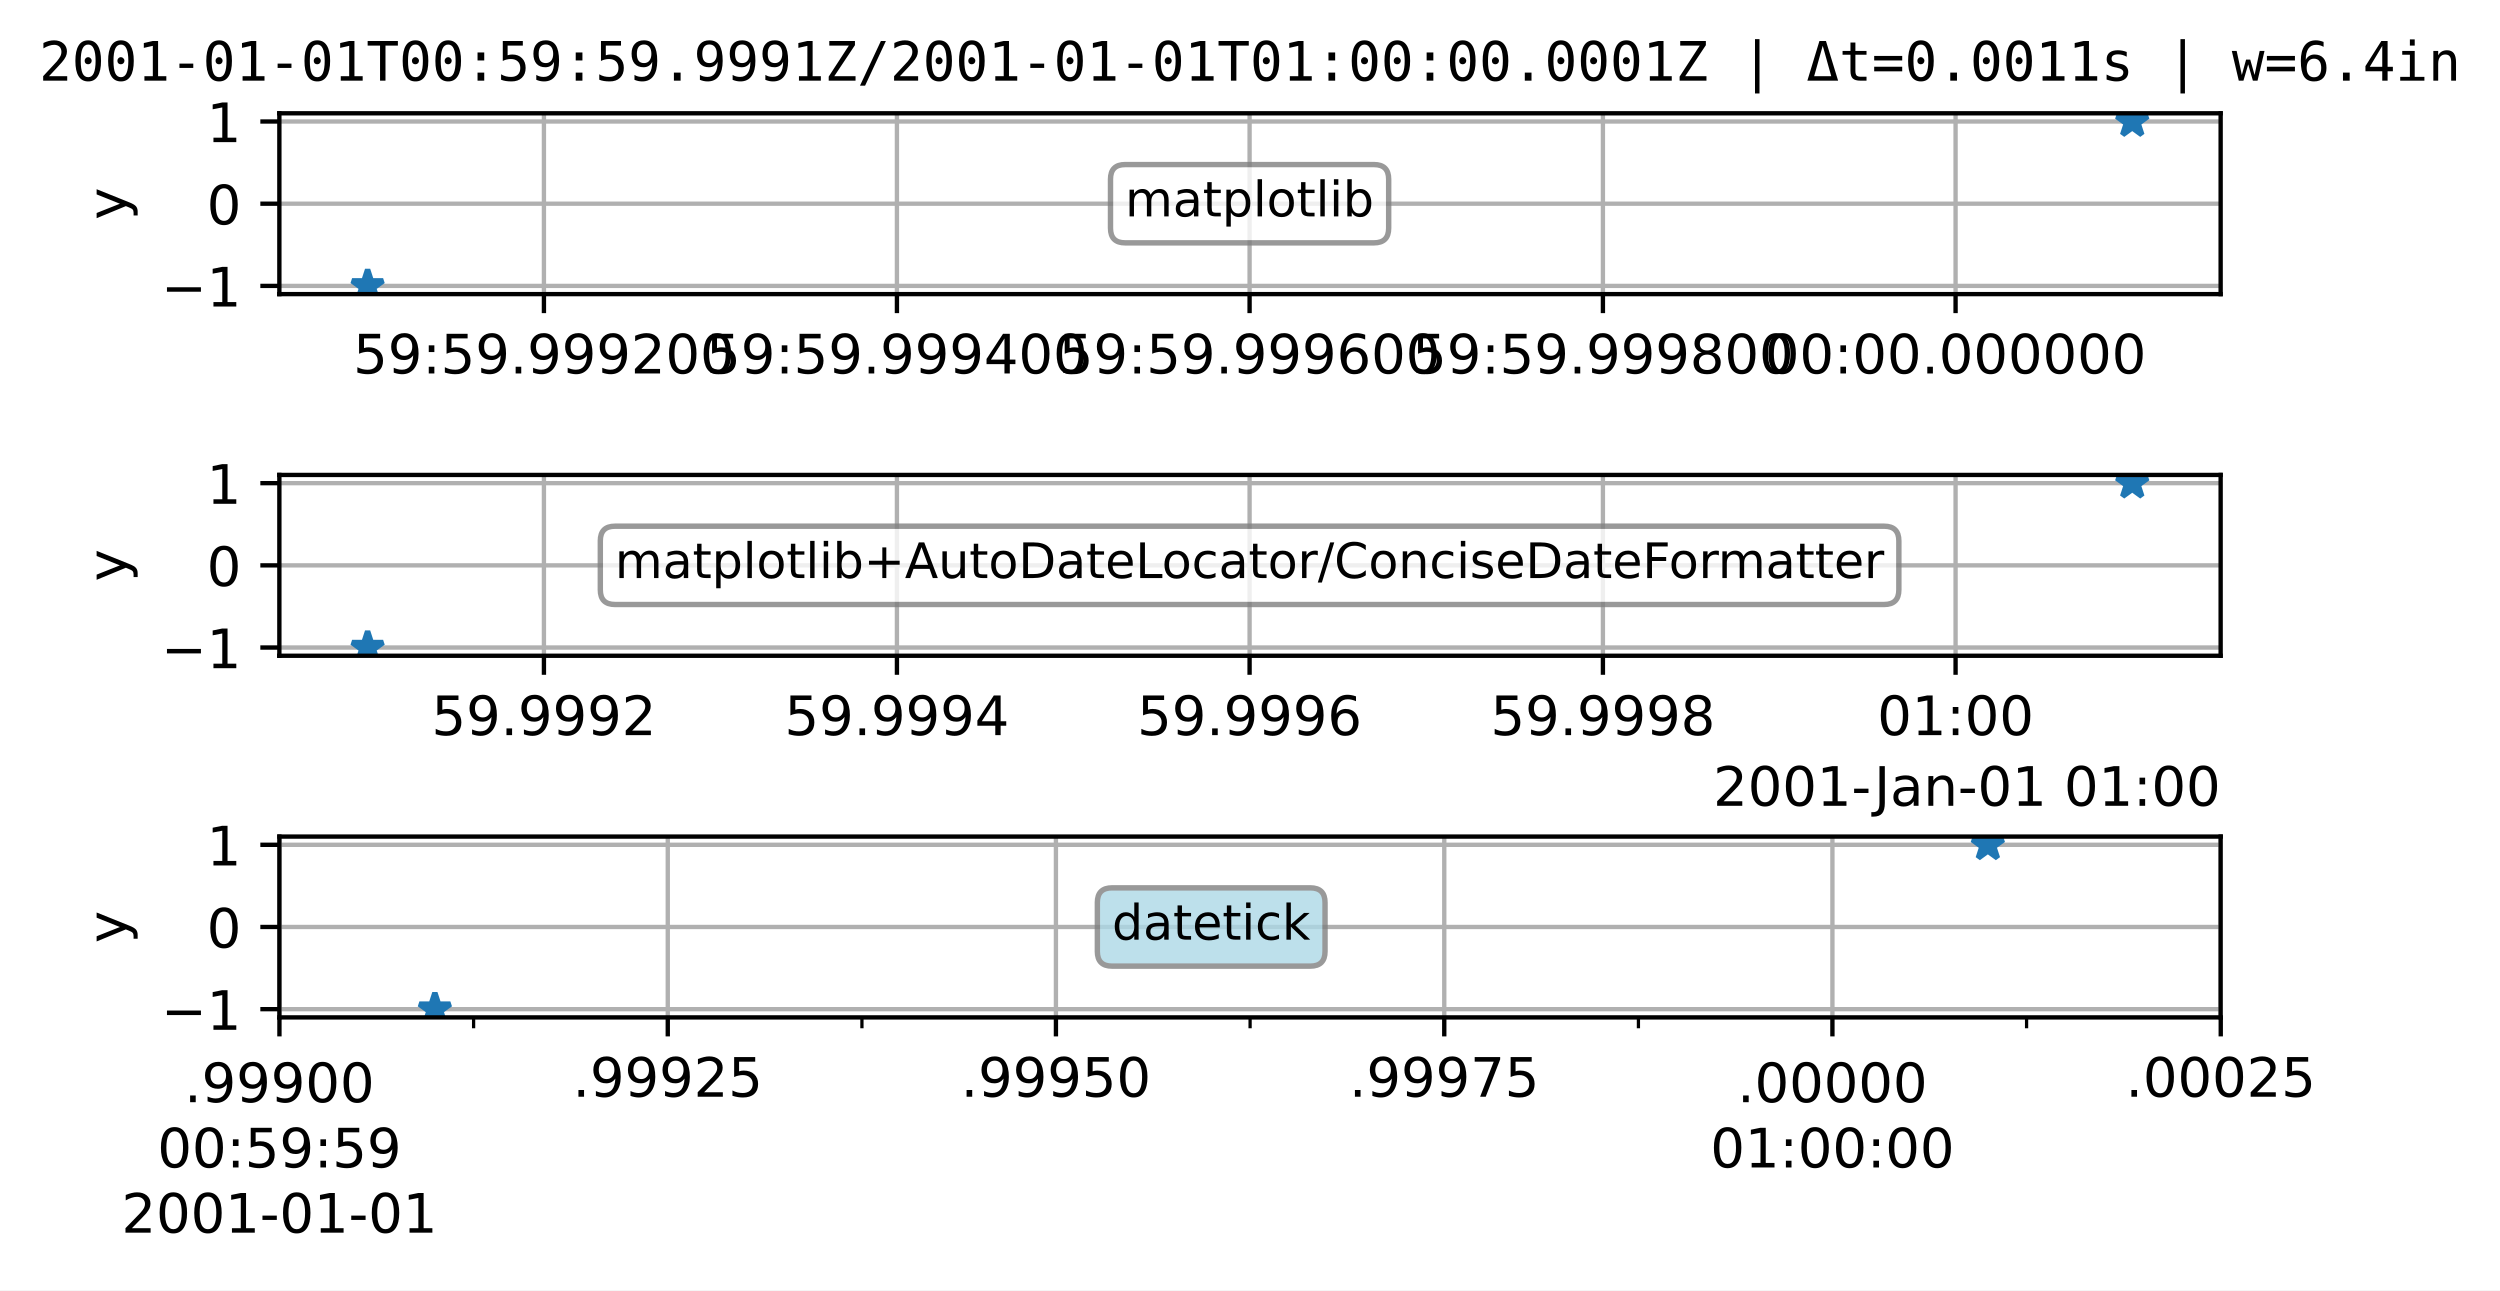
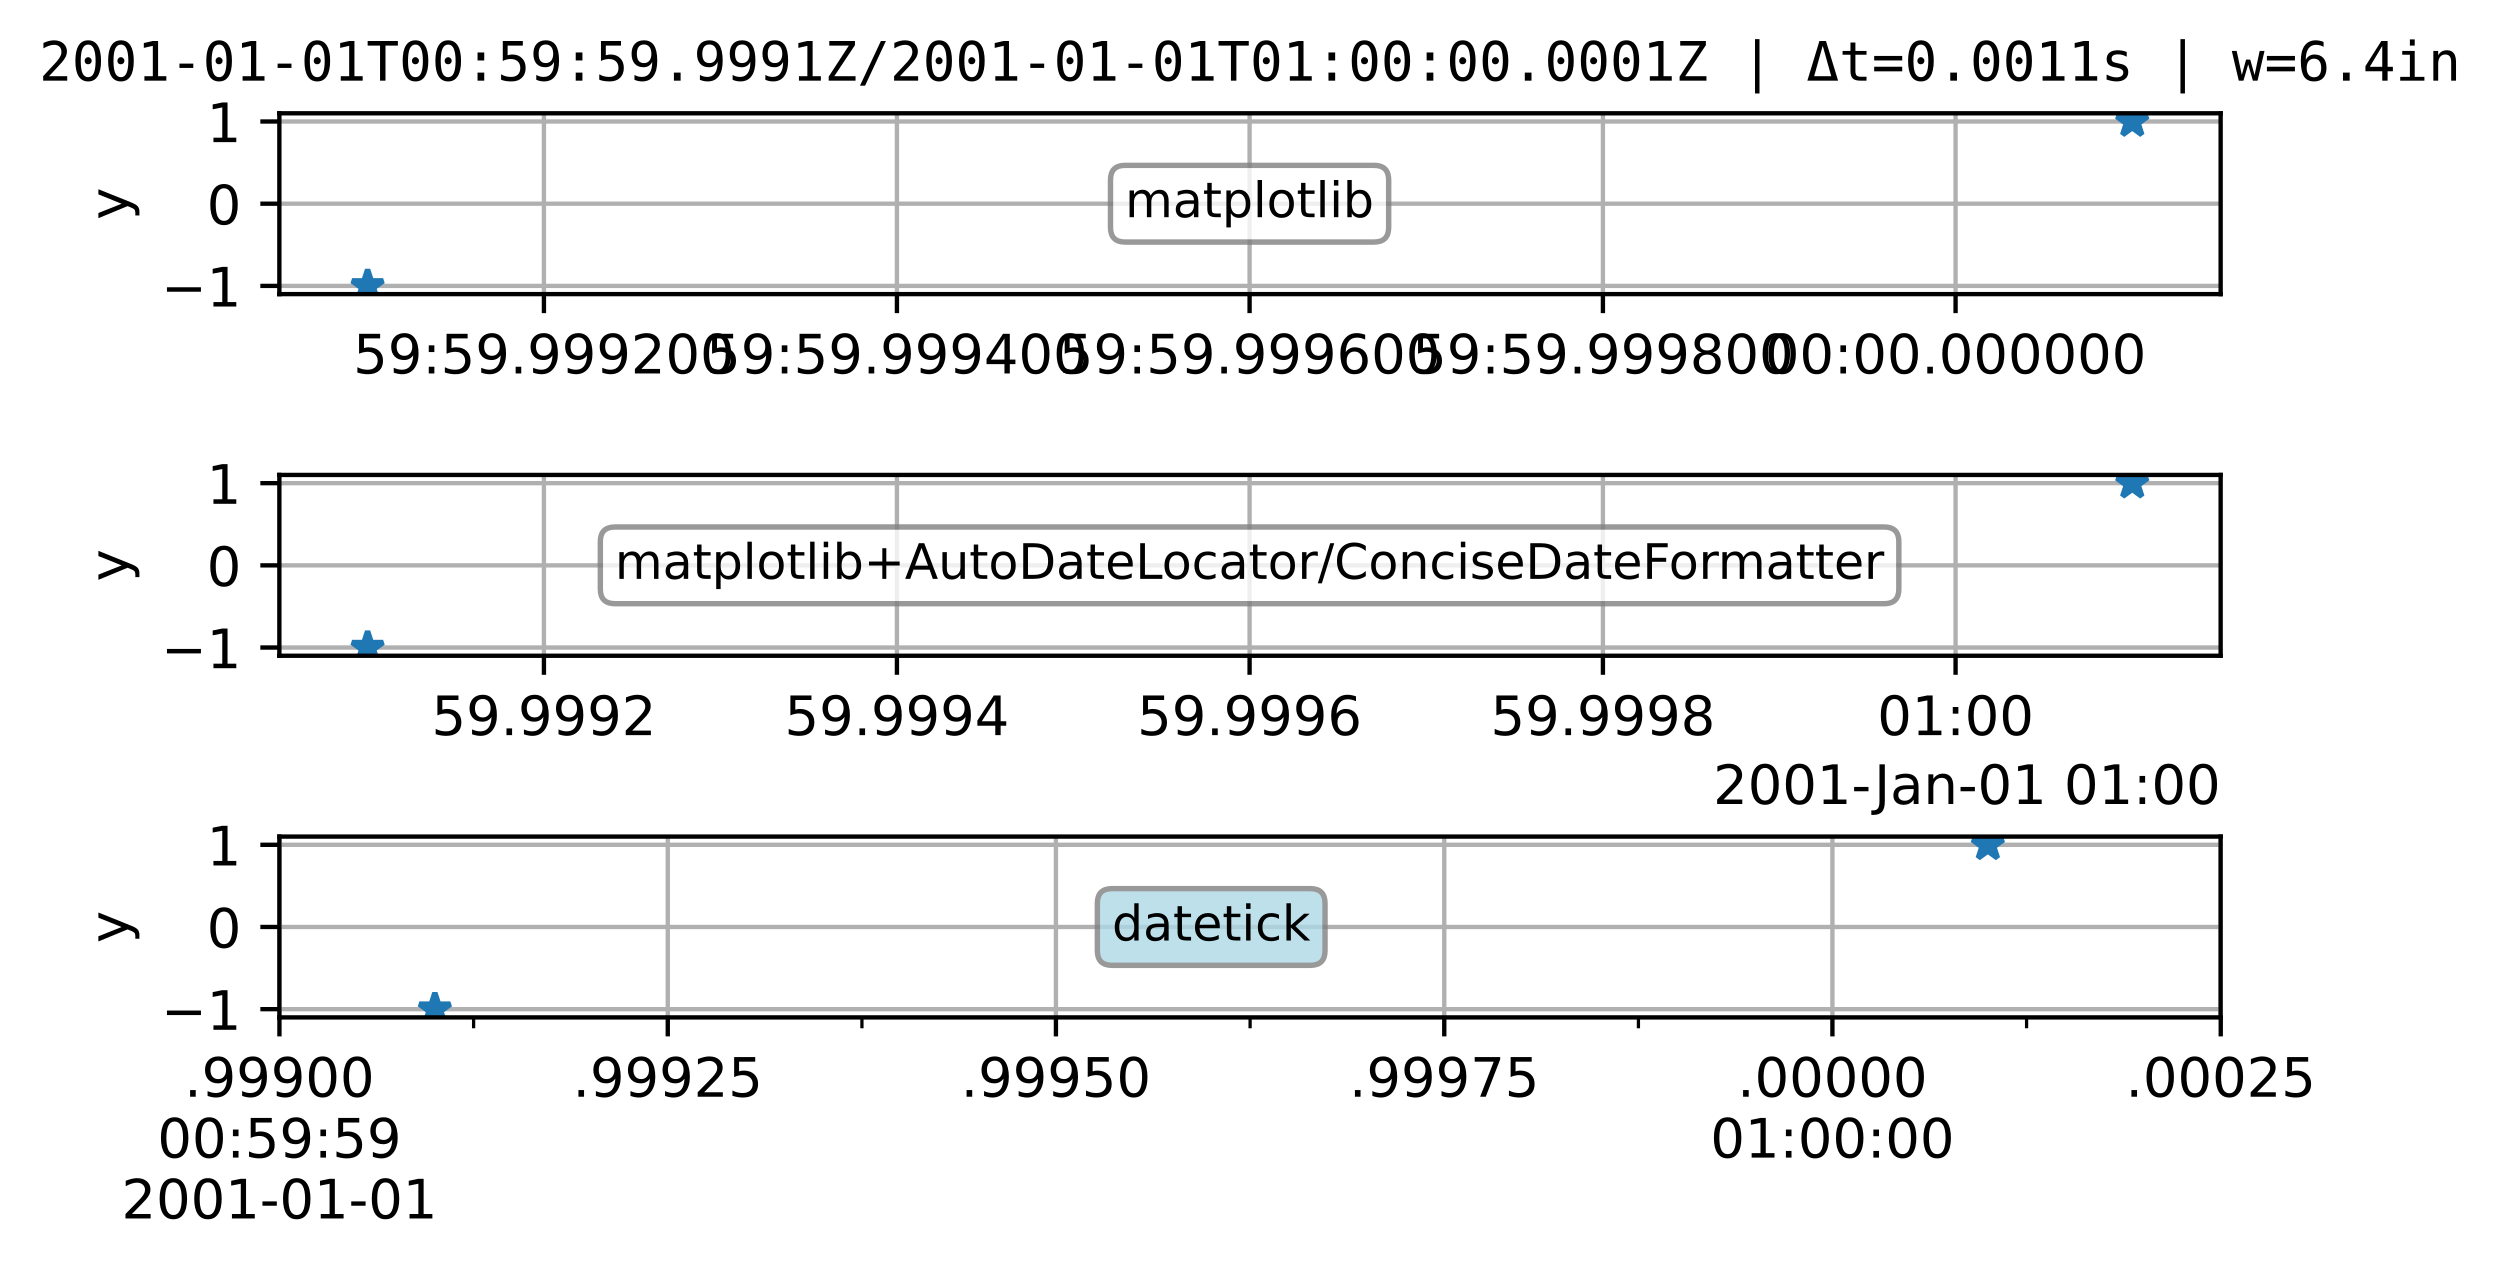
- <svg xmlns="http://www.w3.org/2000/svg" xmlns:xlink="http://www.w3.org/1999/xlink" width="459.903pt" height="237.368pt" viewBox="0 0 459.903 237.368" version="1.1">
+ <svg xmlns="http://www.w3.org/2000/svg" xmlns:xlink="http://www.w3.org/1999/xlink" width="459.903pt" height="233.436pt" viewBox="0 0 459.903 233.436" version="1.1">
  <defs>
    <style type="text/css">*{stroke-linejoin: round; stroke-linecap: butt}</style>
  </defs>
  <g id="figure_1">
    <g id="patch_1">
-       <path d="M 0 237.368  L 459.903 237.368  L 459.903 -0  L 0 -0  z " style="fill: #ffffff" />
+       <path d="M 0 233.436  L 459.903 233.436  L 459.903 -0  L 0 -0  z " style="fill: #ffffff" />
    </g>
    <g id="axes_1">
      <g id="patch_2">
        <path d="M 51.392 54.106  L 408.512 54.106  L 408.512 20.842  L 51.392 20.842  z " style="fill: #ffffff" />
      </g>
      <g id="matplotlib.axis_1">
        <g id="xtick_1">
          <g id="line2d_1">
-             <path d="M 100.062 54.106  L 100.062 20.842  " clip-path="url(#pd7051000d3)" style="fill: none; stroke: #b0b0b0; stroke-width: 0.8; stroke-linecap: square" />
+             <path d="M 100.062 54.106  L 100.062 20.842  " clip-path="url(#p8fd608093d)" style="fill: none; stroke: #b0b0b0; stroke-width: 0.8; stroke-linecap: square" />
          </g>
          <g id="line2d_2">
            <defs>
              <path id="m1e6c41ab66" d="M 0 0  L 0 3.5  " style="stroke: #000000; stroke-width: 0.8" />
            </defs>
            <g>
              <use xlink:href="#m1e6c41ab66" x="100.062" y="54.106" style="stroke: #000000; stroke-width: 0.8" />
            </g>
          </g>
          <g id="text_1">
-             <text style="font-size: 10px; font-family: 'DejaVu Sans', 'Bitstream Vera Sans', 'Computer Modern Sans Serif', 'Lucida Grande', 'Verdana', 'Geneva', 'Lucid', 'Arial', 'Helvetica', 'Avant Garde', sans-serif; text-anchor: middle" x="100.062" y="68.704" transform="rotate(-0 100.0625 68.70384)">59:59.999200</text>
+             <text style="font: 10px 'DejaVu Sans', 'Bitstream Vera Sans', 'Computer Modern Sans Serif', 'Lucida Grande', 'Verdana', 'Geneva', 'Lucid', 'Arial', 'Helvetica', 'Avant Garde', sans-serif; text-anchor: middle" x="100.062" y="68.705" transform="rotate(-0 100.0625 68.70462)">59:59.999200</text>
          </g>
        </g>
        <g id="xtick_2">
          <g id="line2d_3">
-             <path d="M 165 54.106  L 165 20.842  " clip-path="url(#pd7051000d3)" style="fill: none; stroke: #b0b0b0; stroke-width: 0.8; stroke-linecap: square" />
+             <path d="M 165 54.106  L 165 20.842  " clip-path="url(#p8fd608093d)" style="fill: none; stroke: #b0b0b0; stroke-width: 0.8; stroke-linecap: square" />
          </g>
          <g id="line2d_4">
            <g>
              <use xlink:href="#m1e6c41ab66" x="165" y="54.106" style="stroke: #000000; stroke-width: 0.8" />
            </g>
          </g>
          <g id="text_2">
-             <text style="font-size: 10px; font-family: 'DejaVu Sans', 'Bitstream Vera Sans', 'Computer Modern Sans Serif', 'Lucida Grande', 'Verdana', 'Geneva', 'Lucid', 'Arial', 'Helvetica', 'Avant Garde', sans-serif; text-anchor: middle" x="165" y="68.704" transform="rotate(-0 165 68.70384)">59:59.999400</text>
+             <text style="font: 10px 'DejaVu Sans', 'Bitstream Vera Sans', 'Computer Modern Sans Serif', 'Lucida Grande', 'Verdana', 'Geneva', 'Lucid', 'Arial', 'Helvetica', 'Avant Garde', sans-serif; text-anchor: middle" x="165" y="68.705" transform="rotate(-0 165 68.70462)">59:59.999400</text>
          </g>
        </g>
        <g id="xtick_3">
          <g id="line2d_5">
-             <path d="M 229.875 54.106  L 229.875 20.842  " clip-path="url(#pd7051000d3)" style="fill: none; stroke: #b0b0b0; stroke-width: 0.8; stroke-linecap: square" />
+             <path d="M 229.875 54.106  L 229.875 20.842  " clip-path="url(#p8fd608093d)" style="fill: none; stroke: #b0b0b0; stroke-width: 0.8; stroke-linecap: square" />
          </g>
          <g id="line2d_6">
            <g>
              <use xlink:href="#m1e6c41ab66" x="229.875" y="54.106" style="stroke: #000000; stroke-width: 0.8" />
            </g>
          </g>
          <g id="text_3">
-             <text style="font-size: 10px; font-family: 'DejaVu Sans', 'Bitstream Vera Sans', 'Computer Modern Sans Serif', 'Lucida Grande', 'Verdana', 'Geneva', 'Lucid', 'Arial', 'Helvetica', 'Avant Garde', sans-serif; text-anchor: middle" x="229.875" y="68.704" transform="rotate(-0 229.875 68.70384)">59:59.999600</text>
+             <text style="font: 10px 'DejaVu Sans', 'Bitstream Vera Sans', 'Computer Modern Sans Serif', 'Lucida Grande', 'Verdana', 'Geneva', 'Lucid', 'Arial', 'Helvetica', 'Avant Garde', sans-serif; text-anchor: middle" x="229.875" y="68.705" transform="rotate(-0 229.875 68.70462)">59:59.999600</text>
          </g>
        </g>
        <g id="xtick_4">
          <g id="line2d_7">
-             <path d="M 294.875 54.106  L 294.875 20.842  " clip-path="url(#pd7051000d3)" style="fill: none; stroke: #b0b0b0; stroke-width: 0.8; stroke-linecap: square" />
+             <path d="M 294.875 54.106  L 294.875 20.842  " clip-path="url(#p8fd608093d)" style="fill: none; stroke: #b0b0b0; stroke-width: 0.8; stroke-linecap: square" />
          </g>
          <g id="line2d_8">
            <g>
              <use xlink:href="#m1e6c41ab66" x="294.875" y="54.106" style="stroke: #000000; stroke-width: 0.8" />
            </g>
          </g>
          <g id="text_4">
-             <text style="font-size: 10px; font-family: 'DejaVu Sans', 'Bitstream Vera Sans', 'Computer Modern Sans Serif', 'Lucida Grande', 'Verdana', 'Geneva', 'Lucid', 'Arial', 'Helvetica', 'Avant Garde', sans-serif; text-anchor: middle" x="294.875" y="68.704" transform="rotate(-0 294.875 68.70384)">59:59.999800</text>
+             <text style="font: 10px 'DejaVu Sans', 'Bitstream Vera Sans', 'Computer Modern Sans Serif', 'Lucida Grande', 'Verdana', 'Geneva', 'Lucid', 'Arial', 'Helvetica', 'Avant Garde', sans-serif; text-anchor: middle" x="294.875" y="68.705" transform="rotate(-0 294.875 68.70462)">59:59.999800</text>
          </g>
        </g>
        <g id="xtick_5">
          <g id="line2d_9">
-             <path d="M 359.75 54.106  L 359.75 20.842  " clip-path="url(#pd7051000d3)" style="fill: none; stroke: #b0b0b0; stroke-width: 0.8; stroke-linecap: square" />
+             <path d="M 359.75 54.106  L 359.75 20.842  " clip-path="url(#p8fd608093d)" style="fill: none; stroke: #b0b0b0; stroke-width: 0.8; stroke-linecap: square" />
          </g>
          <g id="line2d_10">
            <g>
              <use xlink:href="#m1e6c41ab66" x="359.75" y="54.106" style="stroke: #000000; stroke-width: 0.8" />
            </g>
          </g>
          <g id="text_5">
-             <text style="font-size: 10px; font-family: 'DejaVu Sans', 'Bitstream Vera Sans', 'Computer Modern Sans Serif', 'Lucida Grande', 'Verdana', 'Geneva', 'Lucid', 'Arial', 'Helvetica', 'Avant Garde', sans-serif; text-anchor: middle" x="359.75" y="68.704" transform="rotate(-0 359.75 68.70384)">00:00.000000</text>
+             <text style="font: 10px 'DejaVu Sans', 'Bitstream Vera Sans', 'Computer Modern Sans Serif', 'Lucida Grande', 'Verdana', 'Geneva', 'Lucid', 'Arial', 'Helvetica', 'Avant Garde', sans-serif; text-anchor: middle" x="359.75" y="68.705" transform="rotate(-0 359.75 68.70462)">00:00.000000</text>
          </g>
        </g>
      </g>
      <g id="matplotlib.axis_2">
        <g id="ytick_1">
          <g id="line2d_11">
-             <path d="M 51.392 52.594  L 408.512 52.594  " clip-path="url(#pd7051000d3)" style="fill: none; stroke: #b0b0b0; stroke-width: 0.8; stroke-linecap: square" />
+             <path d="M 51.392 52.594  L 408.512 52.594  " clip-path="url(#p8fd608093d)" style="fill: none; stroke: #b0b0b0; stroke-width: 0.8; stroke-linecap: square" />
          </g>
          <g id="line2d_12">
            <defs>
              <path id="mc1c6eb1be1" d="M 0 0  L -3.5 0  " style="stroke: #000000; stroke-width: 0.8" />
            </defs>
            <g>
              <use xlink:href="#mc1c6eb1be1" x="51.392" y="52.594" style="stroke: #000000; stroke-width: 0.8" />
            </g>
          </g>
          <g id="text_6">
-             <text style="font-size: 10px; font-family: 'DejaVu Sans', 'Bitstream Vera Sans', 'Computer Modern Sans Serif', 'Lucida Grande', 'Verdana', 'Geneva', 'Lucid', 'Arial', 'Helvetica', 'Avant Garde', sans-serif; text-anchor: end" x="44.392" y="56.393" transform="rotate(-0 44.39156 56.39302)">−1</text>
+             <text style="font: 10px 'DejaVu Sans', 'Bitstream Vera Sans', 'Computer Modern Sans Serif', 'Lucida Grande', 'Verdana', 'Geneva', 'Lucid', 'Arial', 'Helvetica', 'Avant Garde', sans-serif; text-anchor: end" x="44.392" y="56.393" transform="rotate(-0 44.39156 56.39341)">−1</text>
          </g>
        </g>
        <g id="ytick_2">
          <g id="line2d_13">
-             <path d="M 51.392 37.474  L 408.512 37.474  " clip-path="url(#pd7051000d3)" style="fill: none; stroke: #b0b0b0; stroke-width: 0.8; stroke-linecap: square" />
+             <path d="M 51.392 37.474  L 408.512 37.474  " clip-path="url(#p8fd608093d)" style="fill: none; stroke: #b0b0b0; stroke-width: 0.8; stroke-linecap: square" />
          </g>
          <g id="line2d_14">
            <g>
              <use xlink:href="#mc1c6eb1be1" x="51.392" y="37.474" style="stroke: #000000; stroke-width: 0.8" />
            </g>
          </g>
          <g id="text_7">
-             <text style="font-size: 10px; font-family: 'DejaVu Sans', 'Bitstream Vera Sans', 'Computer Modern Sans Serif', 'Lucida Grande', 'Verdana', 'Geneva', 'Lucid', 'Arial', 'Helvetica', 'Avant Garde', sans-serif; text-anchor: end" x="44.392" y="41.273" transform="rotate(-0 44.39156 41.27302)">0</text>
+             <text style="font: 10px 'DejaVu Sans', 'Bitstream Vera Sans', 'Computer Modern Sans Serif', 'Lucida Grande', 'Verdana', 'Geneva', 'Lucid', 'Arial', 'Helvetica', 'Avant Garde', sans-serif; text-anchor: end" x="44.392" y="41.273" transform="rotate(-0 44.39156 41.27341)">0</text>
          </g>
        </g>
        <g id="ytick_3">
          <g id="line2d_15">
-             <path d="M 51.392 22.354  L 408.512 22.354  " clip-path="url(#pd7051000d3)" style="fill: none; stroke: #b0b0b0; stroke-width: 0.8; stroke-linecap: square" />
+             <path d="M 51.392 22.354  L 408.512 22.354  " clip-path="url(#p8fd608093d)" style="fill: none; stroke: #b0b0b0; stroke-width: 0.8; stroke-linecap: square" />
          </g>
          <g id="line2d_16">
            <g>
              <use xlink:href="#mc1c6eb1be1" x="51.392" y="22.354" style="stroke: #000000; stroke-width: 0.8" />
            </g>
          </g>
          <g id="text_8">
-             <text style="font-size: 10px; font-family: 'DejaVu Sans', 'Bitstream Vera Sans', 'Computer Modern Sans Serif', 'Lucida Grande', 'Verdana', 'Geneva', 'Lucid', 'Arial', 'Helvetica', 'Avant Garde', sans-serif; text-anchor: end" x="44.392" y="26.153" transform="rotate(-0 44.39156 26.15302)">1</text>
+             <text style="font: 10px 'DejaVu Sans', 'Bitstream Vera Sans', 'Computer Modern Sans Serif', 'Lucida Grande', 'Verdana', 'Geneva', 'Lucid', 'Arial', 'Helvetica', 'Avant Garde', sans-serif; text-anchor: end" x="44.392" y="26.153" transform="rotate(-0 44.39156 26.15341)">1</text>
          </g>
        </g>
        <g id="text_9">
-           <text style="font-size: 10px; font-family: 'DejaVu Sans', 'Bitstream Vera Sans', 'Computer Modern Sans Serif', 'Lucida Grande', 'Verdana', 'Geneva', 'Lucid', 'Arial', 'Helvetica', 'Avant Garde', sans-serif; text-anchor: middle" x="23.247" y="37.474" transform="rotate(-90 23.24703 37.47419)">y</text>
+           <text style="font: 10px 'DejaVu Sans', 'Bitstream Vera Sans', 'Computer Modern Sans Serif', 'Lucida Grande', 'Verdana', 'Geneva', 'Lucid', 'Arial', 'Helvetica', 'Avant Garde', sans-serif; text-anchor: middle" x="23.57" y="37.474" transform="rotate(-90 23.56969 37.47419)">y</text>
        </g>
      </g>
      <g id="line2d_17">
        <defs>
          <path id="maf42e94cd1" d="M 0 -3  L -0.674 -0.927  L -2.853 -0.927  L -1.09 0.354  L -1.763 2.427  L -0 1.146  L 1.763 2.427  L 1.09 0.354  L 2.853 -0.927  L 0.674 -0.927  z " style="stroke: #1f77b4; stroke-linejoin: bevel" />
        </defs>
-         <g clip-path="url(#pd7051000d3)">
+         <g clip-path="url(#p8fd608093d)">
          <use xlink:href="#maf42e94cd1" x="67.625" y="52.594" style="fill: #1f77b4; stroke: #1f77b4; stroke-linejoin: bevel" />
          <use xlink:href="#maf42e94cd1" x="392.25" y="22.354" style="fill: #1f77b4; stroke: #1f77b4; stroke-linejoin: bevel" />
        </g>
      </g>
      <g id="patch_3">
        <path d="M 51.392 54.106  L 51.392 20.842  " style="fill: none; stroke: #000000; stroke-width: 0.8; stroke-linejoin: miter; stroke-linecap: square" />
      </g>
      <g id="patch_4">
        <path d="M 408.512 54.106  L 408.512 20.842  " style="fill: none; stroke: #000000; stroke-width: 0.8; stroke-linejoin: miter; stroke-linecap: square" />
      </g>
      <g id="patch_5">
        <path d="M 51.375 54.106  L 408.5 54.106  " style="fill: none; stroke: #000000; stroke-width: 0.8; stroke-linejoin: miter; stroke-linecap: square" />
      </g>
      <g id="patch_6">
        <path d="M 51.375 20.842  L 408.5 20.842  " style="fill: none; stroke: #000000; stroke-width: 0.8; stroke-linejoin: miter; stroke-linecap: square" />
      </g>
      <g id="text_10">
        <g id="patch_7">
-           <path d="M 206.988 44.675  L 252.762 44.675  Q 255.462 44.675 255.462 41.975  L 255.462 32.974  Q 255.462 30.274 252.762 30.274  L 206.988 30.274  Q 204.288 30.274 204.288 32.974  L 204.288 41.975  Q 204.288 44.675 206.988 44.675  z " style="fill: #ffffff; opacity: 0.8; stroke: #808080; stroke-linejoin: miter" />
-         </g>
-         <text style="font-size: 9px; font-family: 'DejaVu Sans', 'Bitstream Vera Sans', 'Computer Modern Sans Serif', 'Lucida Grande', 'Verdana', 'Geneva', 'Lucid', 'Arial', 'Helvetica', 'Avant Garde', sans-serif; text-anchor: middle" x="229.875" y="39.812" transform="rotate(-0 229.875 39.81243)">matplotlib</text>
+           <path d="M 206.988 44.529  L 252.762 44.529  Q 255.462 44.529 255.462 41.829  L 255.462 33.119  Q 255.462 30.419 252.762 30.419  L 206.988 30.419  Q 204.288 30.419 204.288 33.119  L 204.288 41.829  Q 204.288 44.529 206.988 44.529  z " style="fill: #ffffff; opacity: 0.8; stroke: #808080; stroke-linejoin: miter" />
+         </g>
+         <text style="font: 9px 'DejaVu Sans', 'Bitstream Vera Sans', 'Computer Modern Sans Serif', 'Lucida Grande', 'Verdana', 'Geneva', 'Lucid', 'Arial', 'Helvetica', 'Avant Garde', sans-serif; text-anchor: middle" x="229.875" y="39.958" transform="rotate(-0 229.875 39.95763)">matplotlib</text>
      </g>
      <g id="text_11">
-         <text style="font-size: 10px; font-family: 'DejaVu Sans Mono', 'Bitstream Vera Sans Mono', 'Computer Modern Typewriter', 'Andale Mono', 'Nimbus Mono L', 'Courier New', 'Courier', 'Fixed', 'Terminal', monospace; text-anchor: middle" x="229.952" y="14.842" transform="rotate(-0 229.9516 14.84219)">2001-01-01T00:59:59.9991Z/2001-01-01T01:00:00.0001Z | Δt=0.0011s | w=6.4in</text>
+         <text style="font: 10px 'DejaVu Sans Mono', 'Bitstream Vera Sans Mono', 'Computer Modern Typewriter', 'Andale Mono', 'Nimbus Mono L', 'Courier New', 'Courier', 'Fixed', 'Terminal', monospace; text-anchor: middle" x="229.952" y="14.842" transform="rotate(-0 229.9516 14.84219)">2001-01-01T00:59:59.9991Z/2001-01-01T01:00:00.0001Z | Δt=0.0011s | w=6.4in</text>
      </g>
    </g>
    <g id="axes_2">
      <g id="patch_8">
        <path d="M 51.392 120.634  L 408.512 120.634  L 408.512 87.37  L 51.392 87.37  z " style="fill: #ffffff" />
      </g>
      <g id="matplotlib.axis_3">
        <g id="xtick_6">
          <g id="line2d_18">
-             <path d="M 100.062 120.634  L 100.062 87.37  " clip-path="url(#p44b0784f91)" style="fill: none; stroke: #b0b0b0; stroke-width: 0.8; stroke-linecap: square" />
+             <path d="M 100.062 120.634  L 100.062 87.37  " clip-path="url(#p491c0d5080)" style="fill: none; stroke: #b0b0b0; stroke-width: 0.8; stroke-linecap: square" />
          </g>
          <g id="line2d_19">
            <g>
              <use xlink:href="#m1e6c41ab66" x="100.062" y="120.634" style="stroke: #000000; stroke-width: 0.8" />
            </g>
          </g>
          <g id="text_12">
-             <text style="font-size: 10px; font-family: 'DejaVu Sans', 'Bitstream Vera Sans', 'Computer Modern Sans Serif', 'Lucida Grande', 'Verdana', 'Geneva', 'Lucid', 'Arial', 'Helvetica', 'Avant Garde', sans-serif; text-anchor: middle" x="100.062" y="135.232" transform="rotate(-0 100.0625 135.2318)">59.9992</text>
+             <text style="font: 10px 'DejaVu Sans', 'Bitstream Vera Sans', 'Computer Modern Sans Serif', 'Lucida Grande', 'Verdana', 'Geneva', 'Lucid', 'Arial', 'Helvetica', 'Avant Garde', sans-serif; text-anchor: middle" x="100.062" y="135.233" transform="rotate(-0 100.0625 135.2326)">59.9992</text>
          </g>
        </g>
        <g id="xtick_7">
          <g id="line2d_20">
-             <path d="M 165 120.634  L 165 87.37  " clip-path="url(#p44b0784f91)" style="fill: none; stroke: #b0b0b0; stroke-width: 0.8; stroke-linecap: square" />
+             <path d="M 165 120.634  L 165 87.37  " clip-path="url(#p491c0d5080)" style="fill: none; stroke: #b0b0b0; stroke-width: 0.8; stroke-linecap: square" />
          </g>
          <g id="line2d_21">
            <g>
              <use xlink:href="#m1e6c41ab66" x="165" y="120.634" style="stroke: #000000; stroke-width: 0.8" />
            </g>
          </g>
          <g id="text_13">
-             <text style="font-size: 10px; font-family: 'DejaVu Sans', 'Bitstream Vera Sans', 'Computer Modern Sans Serif', 'Lucida Grande', 'Verdana', 'Geneva', 'Lucid', 'Arial', 'Helvetica', 'Avant Garde', sans-serif; text-anchor: middle" x="165" y="135.232" transform="rotate(-0 165 135.2318)">59.9994</text>
+             <text style="font: 10px 'DejaVu Sans', 'Bitstream Vera Sans', 'Computer Modern Sans Serif', 'Lucida Grande', 'Verdana', 'Geneva', 'Lucid', 'Arial', 'Helvetica', 'Avant Garde', sans-serif; text-anchor: middle" x="165" y="135.233" transform="rotate(-0 165 135.2326)">59.9994</text>
          </g>
        </g>
        <g id="xtick_8">
          <g id="line2d_22">
-             <path d="M 229.875 120.634  L 229.875 87.37  " clip-path="url(#p44b0784f91)" style="fill: none; stroke: #b0b0b0; stroke-width: 0.8; stroke-linecap: square" />
+             <path d="M 229.875 120.634  L 229.875 87.37  " clip-path="url(#p491c0d5080)" style="fill: none; stroke: #b0b0b0; stroke-width: 0.8; stroke-linecap: square" />
          </g>
          <g id="line2d_23">
            <g>
              <use xlink:href="#m1e6c41ab66" x="229.875" y="120.634" style="stroke: #000000; stroke-width: 0.8" />
            </g>
          </g>
          <g id="text_14">
-             <text style="font-size: 10px; font-family: 'DejaVu Sans', 'Bitstream Vera Sans', 'Computer Modern Sans Serif', 'Lucida Grande', 'Verdana', 'Geneva', 'Lucid', 'Arial', 'Helvetica', 'Avant Garde', sans-serif; text-anchor: middle" x="229.875" y="135.232" transform="rotate(-0 229.875 135.2318)">59.9996</text>
+             <text style="font: 10px 'DejaVu Sans', 'Bitstream Vera Sans', 'Computer Modern Sans Serif', 'Lucida Grande', 'Verdana', 'Geneva', 'Lucid', 'Arial', 'Helvetica', 'Avant Garde', sans-serif; text-anchor: middle" x="229.875" y="135.233" transform="rotate(-0 229.875 135.2326)">59.9996</text>
          </g>
        </g>
        <g id="xtick_9">
          <g id="line2d_24">
-             <path d="M 294.875 120.634  L 294.875 87.37  " clip-path="url(#p44b0784f91)" style="fill: none; stroke: #b0b0b0; stroke-width: 0.8; stroke-linecap: square" />
+             <path d="M 294.875 120.634  L 294.875 87.37  " clip-path="url(#p491c0d5080)" style="fill: none; stroke: #b0b0b0; stroke-width: 0.8; stroke-linecap: square" />
          </g>
          <g id="line2d_25">
            <g>
              <use xlink:href="#m1e6c41ab66" x="294.875" y="120.634" style="stroke: #000000; stroke-width: 0.8" />
            </g>
          </g>
          <g id="text_15">
-             <text style="font-size: 10px; font-family: 'DejaVu Sans', 'Bitstream Vera Sans', 'Computer Modern Sans Serif', 'Lucida Grande', 'Verdana', 'Geneva', 'Lucid', 'Arial', 'Helvetica', 'Avant Garde', sans-serif; text-anchor: middle" x="294.875" y="135.232" transform="rotate(-0 294.875 135.2318)">59.9998</text>
+             <text style="font: 10px 'DejaVu Sans', 'Bitstream Vera Sans', 'Computer Modern Sans Serif', 'Lucida Grande', 'Verdana', 'Geneva', 'Lucid', 'Arial', 'Helvetica', 'Avant Garde', sans-serif; text-anchor: middle" x="294.875" y="135.233" transform="rotate(-0 294.875 135.2326)">59.9998</text>
          </g>
        </g>
        <g id="xtick_10">
          <g id="line2d_26">
-             <path d="M 359.75 120.634  L 359.75 87.37  " clip-path="url(#p44b0784f91)" style="fill: none; stroke: #b0b0b0; stroke-width: 0.8; stroke-linecap: square" />
+             <path d="M 359.75 120.634  L 359.75 87.37  " clip-path="url(#p491c0d5080)" style="fill: none; stroke: #b0b0b0; stroke-width: 0.8; stroke-linecap: square" />
          </g>
          <g id="line2d_27">
            <g>
              <use xlink:href="#m1e6c41ab66" x="359.75" y="120.634" style="stroke: #000000; stroke-width: 0.8" />
            </g>
          </g>
          <g id="text_16">
-             <text style="font-size: 10px; font-family: 'DejaVu Sans', 'Bitstream Vera Sans', 'Computer Modern Sans Serif', 'Lucida Grande', 'Verdana', 'Geneva', 'Lucid', 'Arial', 'Helvetica', 'Avant Garde', sans-serif; text-anchor: middle" x="359.75" y="135.232" transform="rotate(-0 359.75 135.2318)">01:00</text>
+             <text style="font: 10px 'DejaVu Sans', 'Bitstream Vera Sans', 'Computer Modern Sans Serif', 'Lucida Grande', 'Verdana', 'Geneva', 'Lucid', 'Arial', 'Helvetica', 'Avant Garde', sans-serif; text-anchor: middle" x="359.75" y="135.233" transform="rotate(-0 359.75 135.2326)">01:00</text>
          </g>
        </g>
        <g id="text_17">
-           <text style="font-size: 10px; font-family: 'DejaVu Sans', 'Bitstream Vera Sans', 'Computer Modern Sans Serif', 'Lucida Grande', 'Verdana', 'Geneva', 'Lucid', 'Arial', 'Helvetica', 'Avant Garde', sans-serif; text-anchor: end" x="408.512" y="148.232" transform="rotate(-0 408.5116 148.2318)">2001-Jan-01 01:00</text>
+           <text style="font: 10px 'DejaVu Sans', 'Bitstream Vera Sans', 'Computer Modern Sans Serif', 'Lucida Grande', 'Verdana', 'Geneva', 'Lucid', 'Arial', 'Helvetica', 'Avant Garde', sans-serif; text-anchor: end" x="408.512" y="147.911" transform="rotate(-0 408.5116 147.9108)">2001-Jan-01 01:00</text>
        </g>
      </g>
      <g id="matplotlib.axis_4">
        <g id="ytick_4">
          <g id="line2d_28">
-             <path d="M 51.392 119.122  L 408.512 119.122  " clip-path="url(#p44b0784f91)" style="fill: none; stroke: #b0b0b0; stroke-width: 0.8; stroke-linecap: square" />
+             <path d="M 51.392 119.122  L 408.512 119.122  " clip-path="url(#p491c0d5080)" style="fill: none; stroke: #b0b0b0; stroke-width: 0.8; stroke-linecap: square" />
          </g>
          <g id="line2d_29">
            <g>
              <use xlink:href="#mc1c6eb1be1" x="51.392" y="119.122" style="stroke: #000000; stroke-width: 0.8" />
            </g>
          </g>
          <g id="text_18">
-             <text style="font-size: 10px; font-family: 'DejaVu Sans', 'Bitstream Vera Sans', 'Computer Modern Sans Serif', 'Lucida Grande', 'Verdana', 'Geneva', 'Lucid', 'Arial', 'Helvetica', 'Avant Garde', sans-serif; text-anchor: end" x="44.392" y="122.921" transform="rotate(-0 44.39156 122.921)">−1</text>
+             <text style="font: 10px 'DejaVu Sans', 'Bitstream Vera Sans', 'Computer Modern Sans Serif', 'Lucida Grande', 'Verdana', 'Geneva', 'Lucid', 'Arial', 'Helvetica', 'Avant Garde', sans-serif; text-anchor: end" x="44.392" y="122.921" transform="rotate(-0 44.39156 122.9214)">−1</text>
          </g>
        </g>
        <g id="ytick_5">
          <g id="line2d_30">
-             <path d="M 51.392 104.002  L 408.512 104.002  " clip-path="url(#p44b0784f91)" style="fill: none; stroke: #b0b0b0; stroke-width: 0.8; stroke-linecap: square" />
+             <path d="M 51.392 104.002  L 408.512 104.002  " clip-path="url(#p491c0d5080)" style="fill: none; stroke: #b0b0b0; stroke-width: 0.8; stroke-linecap: square" />
          </g>
          <g id="line2d_31">
            <g>
              <use xlink:href="#mc1c6eb1be1" x="51.392" y="104.002" style="stroke: #000000; stroke-width: 0.8" />
            </g>
          </g>
          <g id="text_19">
-             <text style="font-size: 10px; font-family: 'DejaVu Sans', 'Bitstream Vera Sans', 'Computer Modern Sans Serif', 'Lucida Grande', 'Verdana', 'Geneva', 'Lucid', 'Arial', 'Helvetica', 'Avant Garde', sans-serif; text-anchor: end" x="44.392" y="107.801" transform="rotate(-0 44.39156 107.801)">0</text>
+             <text style="font: 10px 'DejaVu Sans', 'Bitstream Vera Sans', 'Computer Modern Sans Serif', 'Lucida Grande', 'Verdana', 'Geneva', 'Lucid', 'Arial', 'Helvetica', 'Avant Garde', sans-serif; text-anchor: end" x="44.392" y="107.801" transform="rotate(-0 44.39156 107.8014)">0</text>
          </g>
        </g>
        <g id="ytick_6">
          <g id="line2d_32">
-             <path d="M 51.392 88.882  L 408.512 88.882  " clip-path="url(#p44b0784f91)" style="fill: none; stroke: #b0b0b0; stroke-width: 0.8; stroke-linecap: square" />
+             <path d="M 51.392 88.882  L 408.512 88.882  " clip-path="url(#p491c0d5080)" style="fill: none; stroke: #b0b0b0; stroke-width: 0.8; stroke-linecap: square" />
          </g>
          <g id="line2d_33">
            <g>
              <use xlink:href="#mc1c6eb1be1" x="51.392" y="88.882" style="stroke: #000000; stroke-width: 0.8" />
            </g>
          </g>
          <g id="text_20">
-             <text style="font-size: 10px; font-family: 'DejaVu Sans', 'Bitstream Vera Sans', 'Computer Modern Sans Serif', 'Lucida Grande', 'Verdana', 'Geneva', 'Lucid', 'Arial', 'Helvetica', 'Avant Garde', sans-serif; text-anchor: end" x="44.392" y="92.681" transform="rotate(-0 44.39156 92.68102)">1</text>
+             <text style="font: 10px 'DejaVu Sans', 'Bitstream Vera Sans', 'Computer Modern Sans Serif', 'Lucida Grande', 'Verdana', 'Geneva', 'Lucid', 'Arial', 'Helvetica', 'Avant Garde', sans-serif; text-anchor: end" x="44.392" y="92.681" transform="rotate(-0 44.39156 92.68141)">1</text>
          </g>
        </g>
        <g id="text_21">
-           <text style="font-size: 10px; font-family: 'DejaVu Sans', 'Bitstream Vera Sans', 'Computer Modern Sans Serif', 'Lucida Grande', 'Verdana', 'Geneva', 'Lucid', 'Arial', 'Helvetica', 'Avant Garde', sans-serif; text-anchor: middle" x="23.247" y="104.002" transform="rotate(-90 23.24703 104.0022)">y</text>
+           <text style="font: 10px 'DejaVu Sans', 'Bitstream Vera Sans', 'Computer Modern Sans Serif', 'Lucida Grande', 'Verdana', 'Geneva', 'Lucid', 'Arial', 'Helvetica', 'Avant Garde', sans-serif; text-anchor: middle" x="23.57" y="104.002" transform="rotate(-90 23.56969 104.0022)">y</text>
        </g>
      </g>
      <g id="line2d_34">
-         <g clip-path="url(#p44b0784f91)">
+         <g clip-path="url(#p491c0d5080)">
          <use xlink:href="#maf42e94cd1" x="67.625" y="119.122" style="fill: #1f77b4; stroke: #1f77b4; stroke-linejoin: bevel" />
          <use xlink:href="#maf42e94cd1" x="392.25" y="88.882" style="fill: #1f77b4; stroke: #1f77b4; stroke-linejoin: bevel" />
        </g>
      </g>
      <g id="patch_9">
        <path d="M 51.392 120.634  L 51.392 87.37  " style="fill: none; stroke: #000000; stroke-width: 0.8; stroke-linejoin: miter; stroke-linecap: square" />
      </g>
      <g id="patch_10">
        <path d="M 408.512 120.634  L 408.512 87.37  " style="fill: none; stroke: #000000; stroke-width: 0.8; stroke-linejoin: miter; stroke-linecap: square" />
      </g>
      <g id="patch_11">
        <path d="M 51.375 120.634  L 408.5 120.634  " style="fill: none; stroke: #000000; stroke-width: 0.8; stroke-linejoin: miter; stroke-linecap: square" />
      </g>
      <g id="patch_12">
        <path d="M 51.375 87.37  L 408.5 87.37  " style="fill: none; stroke: #000000; stroke-width: 0.8; stroke-linejoin: miter; stroke-linecap: square" />
      </g>
      <g id="text_22">
        <g id="patch_13">
-           <path d="M 113.135 111.203  L 346.615 111.203  Q 349.315 111.203 349.315 108.503  L 349.315 99.502  Q 349.315 96.802 346.615 96.802  L 113.135 96.802  Q 110.435 96.802 110.435 99.502  L 110.435 108.503  Q 110.435 111.203 113.135 111.203  z " style="fill: #ffffff; opacity: 0.8; stroke: #808080; stroke-linejoin: miter" />
-         </g>
-         <text style="font-size: 9px; font-family: 'DejaVu Sans', 'Bitstream Vera Sans', 'Computer Modern Sans Serif', 'Lucida Grande', 'Verdana', 'Geneva', 'Lucid', 'Arial', 'Helvetica', 'Avant Garde', sans-serif; text-anchor: middle" x="229.875" y="106.34" transform="rotate(-0 229.875 106.3404)">matplotlib+AutoDateLocator/ConciseDateFormatter</text>
+           <path d="M 113.138 111.057  L 346.612 111.057  Q 349.312 111.057 349.312 108.357  L 349.312 99.647  Q 349.312 96.947 346.612 96.947  L 113.138 96.947  Q 110.438 96.947 110.438 99.647  L 110.438 108.357  Q 110.438 111.057 113.138 111.057  z " style="fill: #ffffff; opacity: 0.8; stroke: #808080; stroke-linejoin: miter" />
+         </g>
+         <text style="font: 9px 'DejaVu Sans', 'Bitstream Vera Sans', 'Computer Modern Sans Serif', 'Lucida Grande', 'Verdana', 'Geneva', 'Lucid', 'Arial', 'Helvetica', 'Avant Garde', sans-serif; text-anchor: middle" x="229.875" y="106.486" transform="rotate(-0 229.875 106.4856)">matplotlib+AutoDateLocator/ConciseDateFormatter</text>
      </g>
    </g>
    <g id="axes_3">
      <g id="patch_14">
        <path d="M 51.392 187.162  L 408.512 187.162  L 408.512 153.898  L 51.392 153.898  z " style="fill: #ffffff" />
      </g>
      <g id="matplotlib.axis_5">
        <g id="xtick_11">
          <g id="line2d_35">
-             <path d="M 51.406 187.162  L 51.406 153.898  " clip-path="url(#pa6ad8cc88d)" style="fill: none; stroke: #b0b0b0; stroke-width: 0.8; stroke-linecap: square" />
+             <path d="M 51.406 187.162  L 51.406 153.898  " clip-path="url(#p8b4cf2cf23)" style="fill: none; stroke: #b0b0b0; stroke-width: 0.8; stroke-linecap: square" />
          </g>
          <g id="line2d_36">
            <g>
              <use xlink:href="#m1e6c41ab66" x="51.406" y="187.162" style="stroke: #000000; stroke-width: 0.8" />
            </g>
          </g>
          <g id="text_23">
-             <text style="font-size: 10px; font-family: 'DejaVu Sans', 'Bitstream Vera Sans', 'Computer Modern Sans Serif', 'Lucida Grande', 'Verdana', 'Geneva', 'Lucid', 'Arial', 'Helvetica', 'Avant Garde', sans-serif" transform="translate(33.91094 202.7608)">.99900</text>
-             <text style="font-size: 10px; font-family: 'DejaVu Sans', 'Bitstream Vera Sans', 'Computer Modern Sans Serif', 'Lucida Grande', 'Verdana', 'Geneva', 'Lucid', 'Arial', 'Helvetica', 'Avant Garde', sans-serif" transform="translate(28.95 214.7628)">00:59:59</text>
-             <text style="font-size: 10px; font-family: 'DejaVu Sans', 'Bitstream Vera Sans', 'Computer Modern Sans Serif', 'Lucida Grande', 'Verdana', 'Geneva', 'Lucid', 'Arial', 'Helvetica', 'Avant Garde', sans-serif" transform="translate(22.34844 226.7647)">2001-01-01</text>
+             <text style="font: 10px 'DejaVu Sans', 'Bitstream Vera Sans', 'Computer Modern Sans Serif', 'Lucida Grande', 'Verdana', 'Geneva', 'Lucid', 'Arial', 'Helvetica', 'Avant Garde', sans-serif" transform="translate(33.91094 201.7606)">.99900</text>
+             <text style="font: 10px 'DejaVu Sans', 'Bitstream Vera Sans', 'Computer Modern Sans Serif', 'Lucida Grande', 'Verdana', 'Geneva', 'Lucid', 'Arial', 'Helvetica', 'Avant Garde', sans-serif" transform="translate(28.95 212.9584)">00:59:59</text>
+             <text style="font: 10px 'DejaVu Sans', 'Bitstream Vera Sans', 'Computer Modern Sans Serif', 'Lucida Grande', 'Verdana', 'Geneva', 'Lucid', 'Arial', 'Helvetica', 'Avant Garde', sans-serif" transform="translate(22.34844 224.1562)">2001-01-01</text>
          </g>
        </g>
        <g id="xtick_12">
          <g id="line2d_37">
-             <path d="M 122.844 187.162  L 122.844 153.898  " clip-path="url(#pa6ad8cc88d)" style="fill: none; stroke: #b0b0b0; stroke-width: 0.8; stroke-linecap: square" />
+             <path d="M 122.844 187.162  L 122.844 153.898  " clip-path="url(#p8b4cf2cf23)" style="fill: none; stroke: #b0b0b0; stroke-width: 0.8; stroke-linecap: square" />
          </g>
          <g id="line2d_38">
            <g>
              <use xlink:href="#m1e6c41ab66" x="122.844" y="187.162" style="stroke: #000000; stroke-width: 0.8" />
            </g>
          </g>
          <g id="text_24">
-             <text style="font-size: 10px; font-family: 'DejaVu Sans', 'Bitstream Vera Sans', 'Computer Modern Sans Serif', 'Lucida Grande', 'Verdana', 'Geneva', 'Lucid', 'Arial', 'Helvetica', 'Avant Garde', sans-serif; text-anchor: middle" x="122.844" y="201.76" transform="rotate(-0 122.8438 201.7598)">.99925</text>
+             <text style="font: 10px 'DejaVu Sans', 'Bitstream Vera Sans', 'Computer Modern Sans Serif', 'Lucida Grande', 'Verdana', 'Geneva', 'Lucid', 'Arial', 'Helvetica', 'Avant Garde', sans-serif; text-anchor: middle" x="122.844" y="201.761" transform="rotate(-0 122.8438 201.7606)">.99925</text>
          </g>
        </g>
        <g id="xtick_13">
          <g id="line2d_39">
-             <path d="M 194.25 187.162  L 194.25 153.898  " clip-path="url(#pa6ad8cc88d)" style="fill: none; stroke: #b0b0b0; stroke-width: 0.8; stroke-linecap: square" />
+             <path d="M 194.25 187.162  L 194.25 153.898  " clip-path="url(#p8b4cf2cf23)" style="fill: none; stroke: #b0b0b0; stroke-width: 0.8; stroke-linecap: square" />
          </g>
          <g id="line2d_40">
            <g>
              <use xlink:href="#m1e6c41ab66" x="194.25" y="187.162" style="stroke: #000000; stroke-width: 0.8" />
            </g>
          </g>
          <g id="text_25">
-             <text style="font-size: 10px; font-family: 'DejaVu Sans', 'Bitstream Vera Sans', 'Computer Modern Sans Serif', 'Lucida Grande', 'Verdana', 'Geneva', 'Lucid', 'Arial', 'Helvetica', 'Avant Garde', sans-serif; text-anchor: middle" x="194.25" y="201.76" transform="rotate(-0 194.25 201.7598)">.99950</text>
+             <text style="font: 10px 'DejaVu Sans', 'Bitstream Vera Sans', 'Computer Modern Sans Serif', 'Lucida Grande', 'Verdana', 'Geneva', 'Lucid', 'Arial', 'Helvetica', 'Avant Garde', sans-serif; text-anchor: middle" x="194.25" y="201.761" transform="rotate(-0 194.25 201.7606)">.99950</text>
          </g>
        </g>
        <g id="xtick_14">
          <g id="line2d_41">
-             <path d="M 265.688 187.162  L 265.688 153.898  " clip-path="url(#pa6ad8cc88d)" style="fill: none; stroke: #b0b0b0; stroke-width: 0.8; stroke-linecap: square" />
+             <path d="M 265.688 187.162  L 265.688 153.898  " clip-path="url(#p8b4cf2cf23)" style="fill: none; stroke: #b0b0b0; stroke-width: 0.8; stroke-linecap: square" />
          </g>
          <g id="line2d_42">
            <g>
              <use xlink:href="#m1e6c41ab66" x="265.688" y="187.162" style="stroke: #000000; stroke-width: 0.8" />
            </g>
          </g>
          <g id="text_26">
-             <text style="font-size: 10px; font-family: 'DejaVu Sans', 'Bitstream Vera Sans', 'Computer Modern Sans Serif', 'Lucida Grande', 'Verdana', 'Geneva', 'Lucid', 'Arial', 'Helvetica', 'Avant Garde', sans-serif; text-anchor: middle" x="265.688" y="201.76" transform="rotate(-0 265.6875 201.7598)">.99975</text>
+             <text style="font: 10px 'DejaVu Sans', 'Bitstream Vera Sans', 'Computer Modern Sans Serif', 'Lucida Grande', 'Verdana', 'Geneva', 'Lucid', 'Arial', 'Helvetica', 'Avant Garde', sans-serif; text-anchor: middle" x="265.688" y="201.761" transform="rotate(-0 265.6875 201.7606)">.99975</text>
          </g>
        </g>
        <g id="xtick_15">
          <g id="line2d_43">
-             <path d="M 337.094 187.162  L 337.094 153.898  " clip-path="url(#pa6ad8cc88d)" style="fill: none; stroke: #b0b0b0; stroke-width: 0.8; stroke-linecap: square" />
+             <path d="M 337.094 187.162  L 337.094 153.898  " clip-path="url(#p8b4cf2cf23)" style="fill: none; stroke: #b0b0b0; stroke-width: 0.8; stroke-linecap: square" />
          </g>
          <g id="line2d_44">
            <g>
              <use xlink:href="#m1e6c41ab66" x="337.094" y="187.162" style="stroke: #000000; stroke-width: 0.8" />
            </g>
          </g>
          <g id="text_27">
-             <text style="font-size: 10px; font-family: 'DejaVu Sans', 'Bitstream Vera Sans', 'Computer Modern Sans Serif', 'Lucida Grande', 'Verdana', 'Geneva', 'Lucid', 'Arial', 'Helvetica', 'Avant Garde', sans-serif" transform="translate(319.5984 202.7608)">.00000</text>
-             <text style="font-size: 10px; font-family: 'DejaVu Sans', 'Bitstream Vera Sans', 'Computer Modern Sans Serif', 'Lucida Grande', 'Verdana', 'Geneva', 'Lucid', 'Arial', 'Helvetica', 'Avant Garde', sans-serif" transform="translate(314.6375 214.7628)">01:00:00</text>
+             <text style="font: 10px 'DejaVu Sans', 'Bitstream Vera Sans', 'Computer Modern Sans Serif', 'Lucida Grande', 'Verdana', 'Geneva', 'Lucid', 'Arial', 'Helvetica', 'Avant Garde', sans-serif" transform="translate(319.5984 201.7606)">.00000</text>
+             <text style="font: 10px 'DejaVu Sans', 'Bitstream Vera Sans', 'Computer Modern Sans Serif', 'Lucida Grande', 'Verdana', 'Geneva', 'Lucid', 'Arial', 'Helvetica', 'Avant Garde', sans-serif" transform="translate(314.6375 212.9584)">01:00:00</text>
          </g>
        </g>
        <g id="xtick_16">
          <g id="line2d_45">
-             <path d="M 408.531 187.162  L 408.531 153.898  " clip-path="url(#pa6ad8cc88d)" style="fill: none; stroke: #b0b0b0; stroke-width: 0.8; stroke-linecap: square" />
+             <path d="M 408.531 187.162  L 408.531 153.898  " clip-path="url(#p8b4cf2cf23)" style="fill: none; stroke: #b0b0b0; stroke-width: 0.8; stroke-linecap: square" />
          </g>
          <g id="line2d_46">
            <g>
              <use xlink:href="#m1e6c41ab66" x="408.531" y="187.162" style="stroke: #000000; stroke-width: 0.8" />
            </g>
          </g>
          <g id="text_28">
-             <text style="font-size: 10px; font-family: 'DejaVu Sans', 'Bitstream Vera Sans', 'Computer Modern Sans Serif', 'Lucida Grande', 'Verdana', 'Geneva', 'Lucid', 'Arial', 'Helvetica', 'Avant Garde', sans-serif; text-anchor: middle" x="408.531" y="201.76" transform="rotate(-0 408.5312 201.7598)">.00025</text>
+             <text style="font: 10px 'DejaVu Sans', 'Bitstream Vera Sans', 'Computer Modern Sans Serif', 'Lucida Grande', 'Verdana', 'Geneva', 'Lucid', 'Arial', 'Helvetica', 'Avant Garde', sans-serif; text-anchor: middle" x="408.531" y="201.761" transform="rotate(-0 408.5312 201.7606)">.00025</text>
          </g>
        </g>
        <g id="xtick_17">
          <g id="line2d_47">
            <defs>
              <path id="m7da8c832f9" d="M 0 0  L 0 2  " style="stroke: #000000; stroke-width: 0.6" />
            </defs>
            <g>
              <use xlink:href="#m7da8c832f9" x="87.125" y="187.162" style="stroke: #000000; stroke-width: 0.6" />
            </g>
          </g>
        </g>
        <g id="xtick_18">
          <g id="line2d_48">
            <g>
              <use xlink:href="#m7da8c832f9" x="158.562" y="187.162" style="stroke: #000000; stroke-width: 0.6" />
            </g>
          </g>
        </g>
        <g id="xtick_19">
          <g id="line2d_49">
            <g>
              <use xlink:href="#m7da8c832f9" x="229.969" y="187.162" style="stroke: #000000; stroke-width: 0.6" />
            </g>
          </g>
        </g>
        <g id="xtick_20">
          <g id="line2d_50">
            <g>
              <use xlink:href="#m7da8c832f9" x="301.406" y="187.162" style="stroke: #000000; stroke-width: 0.6" />
            </g>
          </g>
        </g>
        <g id="xtick_21">
          <g id="line2d_51">
            <g>
              <use xlink:href="#m7da8c832f9" x="372.812" y="187.162" style="stroke: #000000; stroke-width: 0.6" />
            </g>
          </g>
        </g>
      </g>
      <g id="matplotlib.axis_6">
        <g id="ytick_7">
          <g id="line2d_52">
-             <path d="M 51.392 185.65  L 408.512 185.65  " clip-path="url(#pa6ad8cc88d)" style="fill: none; stroke: #b0b0b0; stroke-width: 0.8; stroke-linecap: square" />
+             <path d="M 51.392 185.65  L 408.512 185.65  " clip-path="url(#p8b4cf2cf23)" style="fill: none; stroke: #b0b0b0; stroke-width: 0.8; stroke-linecap: square" />
          </g>
          <g id="line2d_53">
            <g>
              <use xlink:href="#mc1c6eb1be1" x="51.392" y="185.65" style="stroke: #000000; stroke-width: 0.8" />
            </g>
          </g>
          <g id="text_29">
-             <text style="font-size: 10px; font-family: 'DejaVu Sans', 'Bitstream Vera Sans', 'Computer Modern Sans Serif', 'Lucida Grande', 'Verdana', 'Geneva', 'Lucid', 'Arial', 'Helvetica', 'Avant Garde', sans-serif; text-anchor: end" x="44.392" y="189.449" transform="rotate(-0 44.39156 189.449)">−1</text>
+             <text style="font: 10px 'DejaVu Sans', 'Bitstream Vera Sans', 'Computer Modern Sans Serif', 'Lucida Grande', 'Verdana', 'Geneva', 'Lucid', 'Arial', 'Helvetica', 'Avant Garde', sans-serif; text-anchor: end" x="44.392" y="189.449" transform="rotate(-0 44.39156 189.4494)">−1</text>
          </g>
        </g>
        <g id="ytick_8">
          <g id="line2d_54">
-             <path d="M 51.392 170.53  L 408.512 170.53  " clip-path="url(#pa6ad8cc88d)" style="fill: none; stroke: #b0b0b0; stroke-width: 0.8; stroke-linecap: square" />
+             <path d="M 51.392 170.53  L 408.512 170.53  " clip-path="url(#p8b4cf2cf23)" style="fill: none; stroke: #b0b0b0; stroke-width: 0.8; stroke-linecap: square" />
          </g>
          <g id="line2d_55">
            <g>
              <use xlink:href="#mc1c6eb1be1" x="51.392" y="170.53" style="stroke: #000000; stroke-width: 0.8" />
            </g>
          </g>
          <g id="text_30">
-             <text style="font-size: 10px; font-family: 'DejaVu Sans', 'Bitstream Vera Sans', 'Computer Modern Sans Serif', 'Lucida Grande', 'Verdana', 'Geneva', 'Lucid', 'Arial', 'Helvetica', 'Avant Garde', sans-serif; text-anchor: end" x="44.392" y="174.329" transform="rotate(-0 44.39156 174.329)">0</text>
+             <text style="font: 10px 'DejaVu Sans', 'Bitstream Vera Sans', 'Computer Modern Sans Serif', 'Lucida Grande', 'Verdana', 'Geneva', 'Lucid', 'Arial', 'Helvetica', 'Avant Garde', sans-serif; text-anchor: end" x="44.392" y="174.329" transform="rotate(-0 44.39156 174.3294)">0</text>
          </g>
        </g>
        <g id="ytick_9">
          <g id="line2d_56">
-             <path d="M 51.392 155.41  L 408.512 155.41  " clip-path="url(#pa6ad8cc88d)" style="fill: none; stroke: #b0b0b0; stroke-width: 0.8; stroke-linecap: square" />
+             <path d="M 51.392 155.41  L 408.512 155.41  " clip-path="url(#p8b4cf2cf23)" style="fill: none; stroke: #b0b0b0; stroke-width: 0.8; stroke-linecap: square" />
          </g>
          <g id="line2d_57">
            <g>
              <use xlink:href="#mc1c6eb1be1" x="51.392" y="155.41" style="stroke: #000000; stroke-width: 0.8" />
            </g>
          </g>
          <g id="text_31">
-             <text style="font-size: 10px; font-family: 'DejaVu Sans', 'Bitstream Vera Sans', 'Computer Modern Sans Serif', 'Lucida Grande', 'Verdana', 'Geneva', 'Lucid', 'Arial', 'Helvetica', 'Avant Garde', sans-serif; text-anchor: end" x="44.392" y="159.209" transform="rotate(-0 44.39156 159.209)">1</text>
+             <text style="font: 10px 'DejaVu Sans', 'Bitstream Vera Sans', 'Computer Modern Sans Serif', 'Lucida Grande', 'Verdana', 'Geneva', 'Lucid', 'Arial', 'Helvetica', 'Avant Garde', sans-serif; text-anchor: end" x="44.392" y="159.209" transform="rotate(-0 44.39156 159.2094)">1</text>
          </g>
        </g>
        <g id="text_32">
-           <text style="font-size: 10px; font-family: 'DejaVu Sans', 'Bitstream Vera Sans', 'Computer Modern Sans Serif', 'Lucida Grande', 'Verdana', 'Geneva', 'Lucid', 'Arial', 'Helvetica', 'Avant Garde', sans-serif; text-anchor: middle" x="23.247" y="170.53" transform="rotate(-90 23.24703 170.5302)">y</text>
+           <text style="font: 10px 'DejaVu Sans', 'Bitstream Vera Sans', 'Computer Modern Sans Serif', 'Lucida Grande', 'Verdana', 'Geneva', 'Lucid', 'Arial', 'Helvetica', 'Avant Garde', sans-serif; text-anchor: middle" x="23.57" y="170.53" transform="rotate(-90 23.56969 170.5302)">y</text>
        </g>
      </g>
      <g id="line2d_58">
-         <g clip-path="url(#pa6ad8cc88d)">
+         <g clip-path="url(#p8b4cf2cf23)">
          <use xlink:href="#maf42e94cd1" x="80" y="185.65" style="fill: #1f77b4; stroke: #1f77b4; stroke-linejoin: bevel" />
          <use xlink:href="#maf42e94cd1" x="365.688" y="155.41" style="fill: #1f77b4; stroke: #1f77b4; stroke-linejoin: bevel" />
        </g>
      </g>
      <g id="patch_15">
        <path d="M 51.392 187.162  L 51.392 153.898  " style="fill: none; stroke: #000000; stroke-width: 0.8; stroke-linejoin: miter; stroke-linecap: square" />
      </g>
      <g id="patch_16">
        <path d="M 408.512 187.162  L 408.512 153.898  " style="fill: none; stroke: #000000; stroke-width: 0.8; stroke-linejoin: miter; stroke-linecap: square" />
      </g>
      <g id="patch_17">
        <path d="M 51.406 187.162  L 408.531 187.162  " style="fill: none; stroke: #000000; stroke-width: 0.8; stroke-linejoin: miter; stroke-linecap: square" />
      </g>
      <g id="patch_18">
        <path d="M 51.406 153.898  L 408.531 153.898  " style="fill: none; stroke: #000000; stroke-width: 0.8; stroke-linejoin: miter; stroke-linecap: square" />
      </g>
      <g id="text_33">
        <g id="patch_19">
-           <path d="M 204.571 177.731  L 241.054 177.731  Q 243.754 177.731 243.754 175.031  L 243.754 166.03  Q 243.754 163.33 241.054 163.33  L 204.571 163.33  Q 201.871 163.33 201.871 166.03  L 201.871 175.031  Q 201.871 177.731 204.571 177.731  z " style="fill: #add8e6; opacity: 0.8; stroke: #808080; stroke-linejoin: miter" />
-         </g>
-         <text style="font-size: 9px; font-family: 'DejaVu Sans', 'Bitstream Vera Sans', 'Computer Modern Sans Serif', 'Lucida Grande', 'Verdana', 'Geneva', 'Lucid', 'Arial', 'Helvetica', 'Avant Garde', sans-serif; text-anchor: middle" x="222.812" y="172.868" transform="rotate(-0 222.8125 172.8684)">datetick</text>
+           <path d="M 204.571 177.585  L 241.054 177.585  Q 243.754 177.585 243.754 174.885  L 243.754 166.175  Q 243.754 163.475 241.054 163.475  L 204.571 163.475  Q 201.871 163.475 201.871 166.175  L 201.871 174.885  Q 201.871 177.585 204.571 177.585  z " style="fill: #add8e6; opacity: 0.8; stroke: #808080; stroke-linejoin: miter" />
+         </g>
+         <text style="font: 9px 'DejaVu Sans', 'Bitstream Vera Sans', 'Computer Modern Sans Serif', 'Lucida Grande', 'Verdana', 'Geneva', 'Lucid', 'Arial', 'Helvetica', 'Avant Garde', sans-serif; text-anchor: middle" x="222.812" y="173.014" transform="rotate(-0 222.8125 173.0136)">datetick</text>
      </g>
    </g>
  </g>
  <defs>
-     <clipPath id="pd7051000d3">
+     <clipPath id="p8fd608093d">
      <rect x="51.392" y="20.842" width="357.12" height="33.264" />
    </clipPath>
-     <clipPath id="p44b0784f91">
+     <clipPath id="p491c0d5080">
      <rect x="51.392" y="87.37" width="357.12" height="33.264" />
    </clipPath>
-     <clipPath id="pa6ad8cc88d">
+     <clipPath id="p8b4cf2cf23">
      <rect x="51.392" y="153.898" width="357.12" height="33.264" />
    </clipPath>
  </defs>
</svg>
